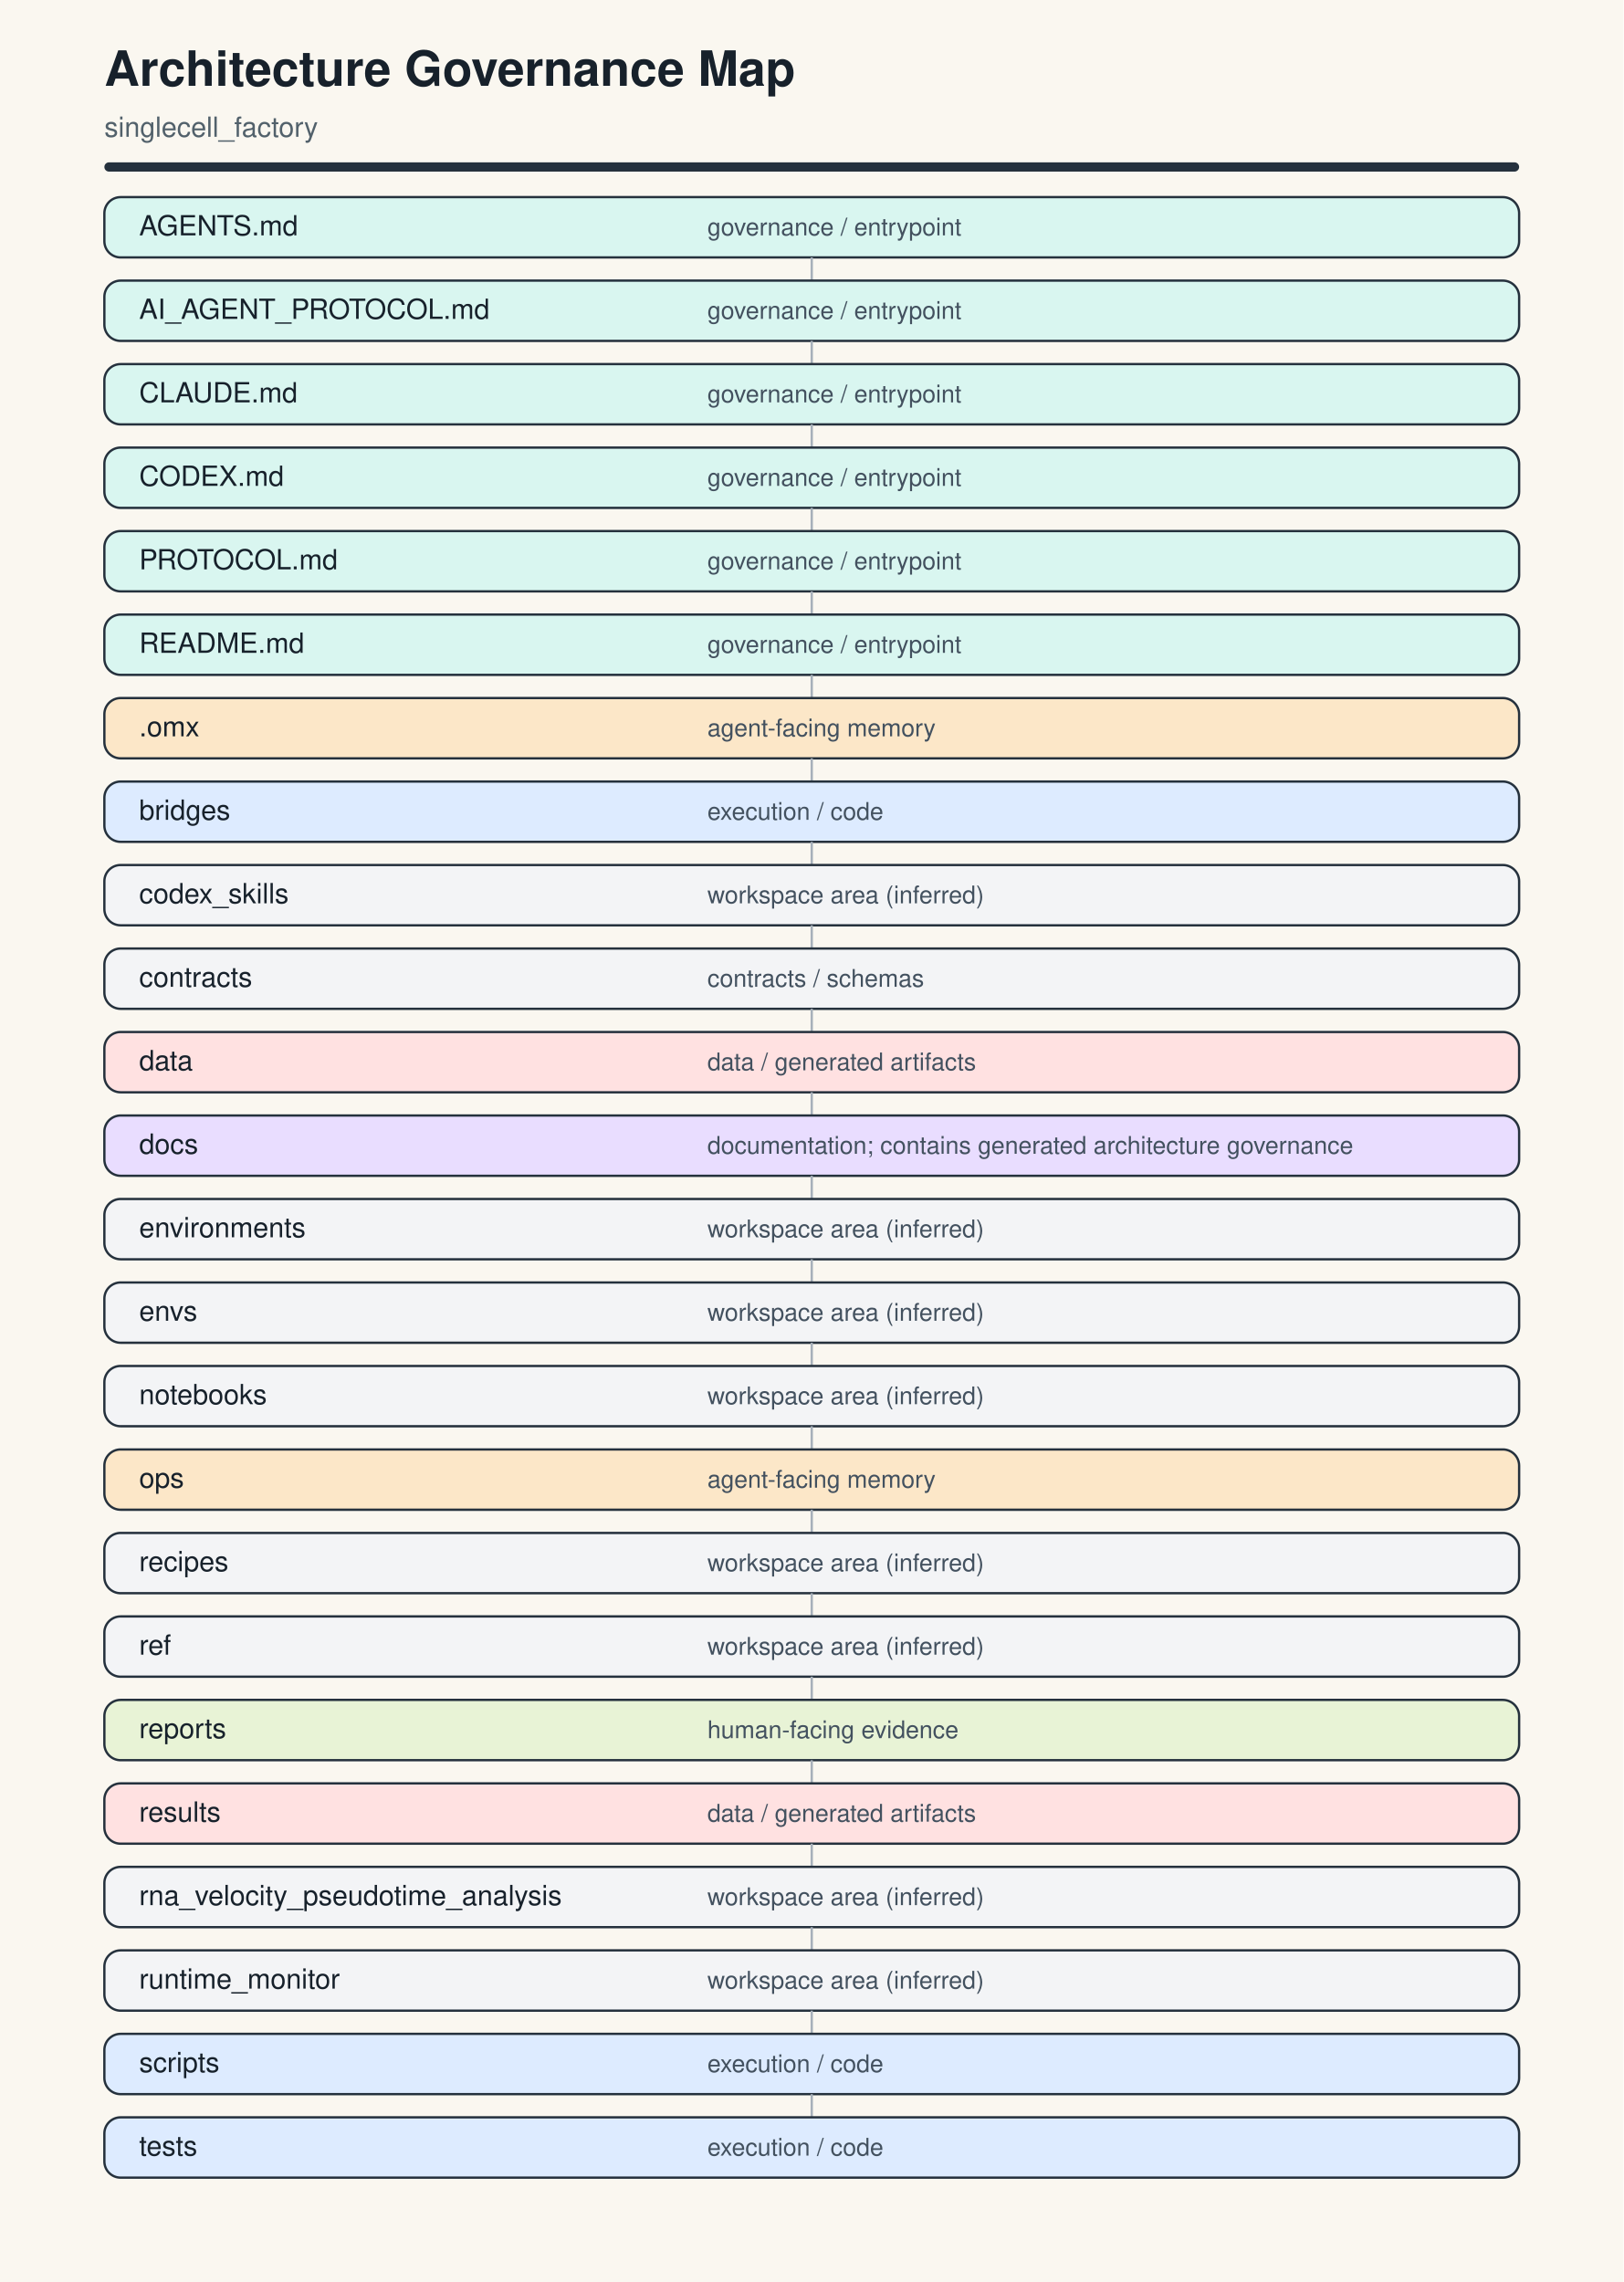
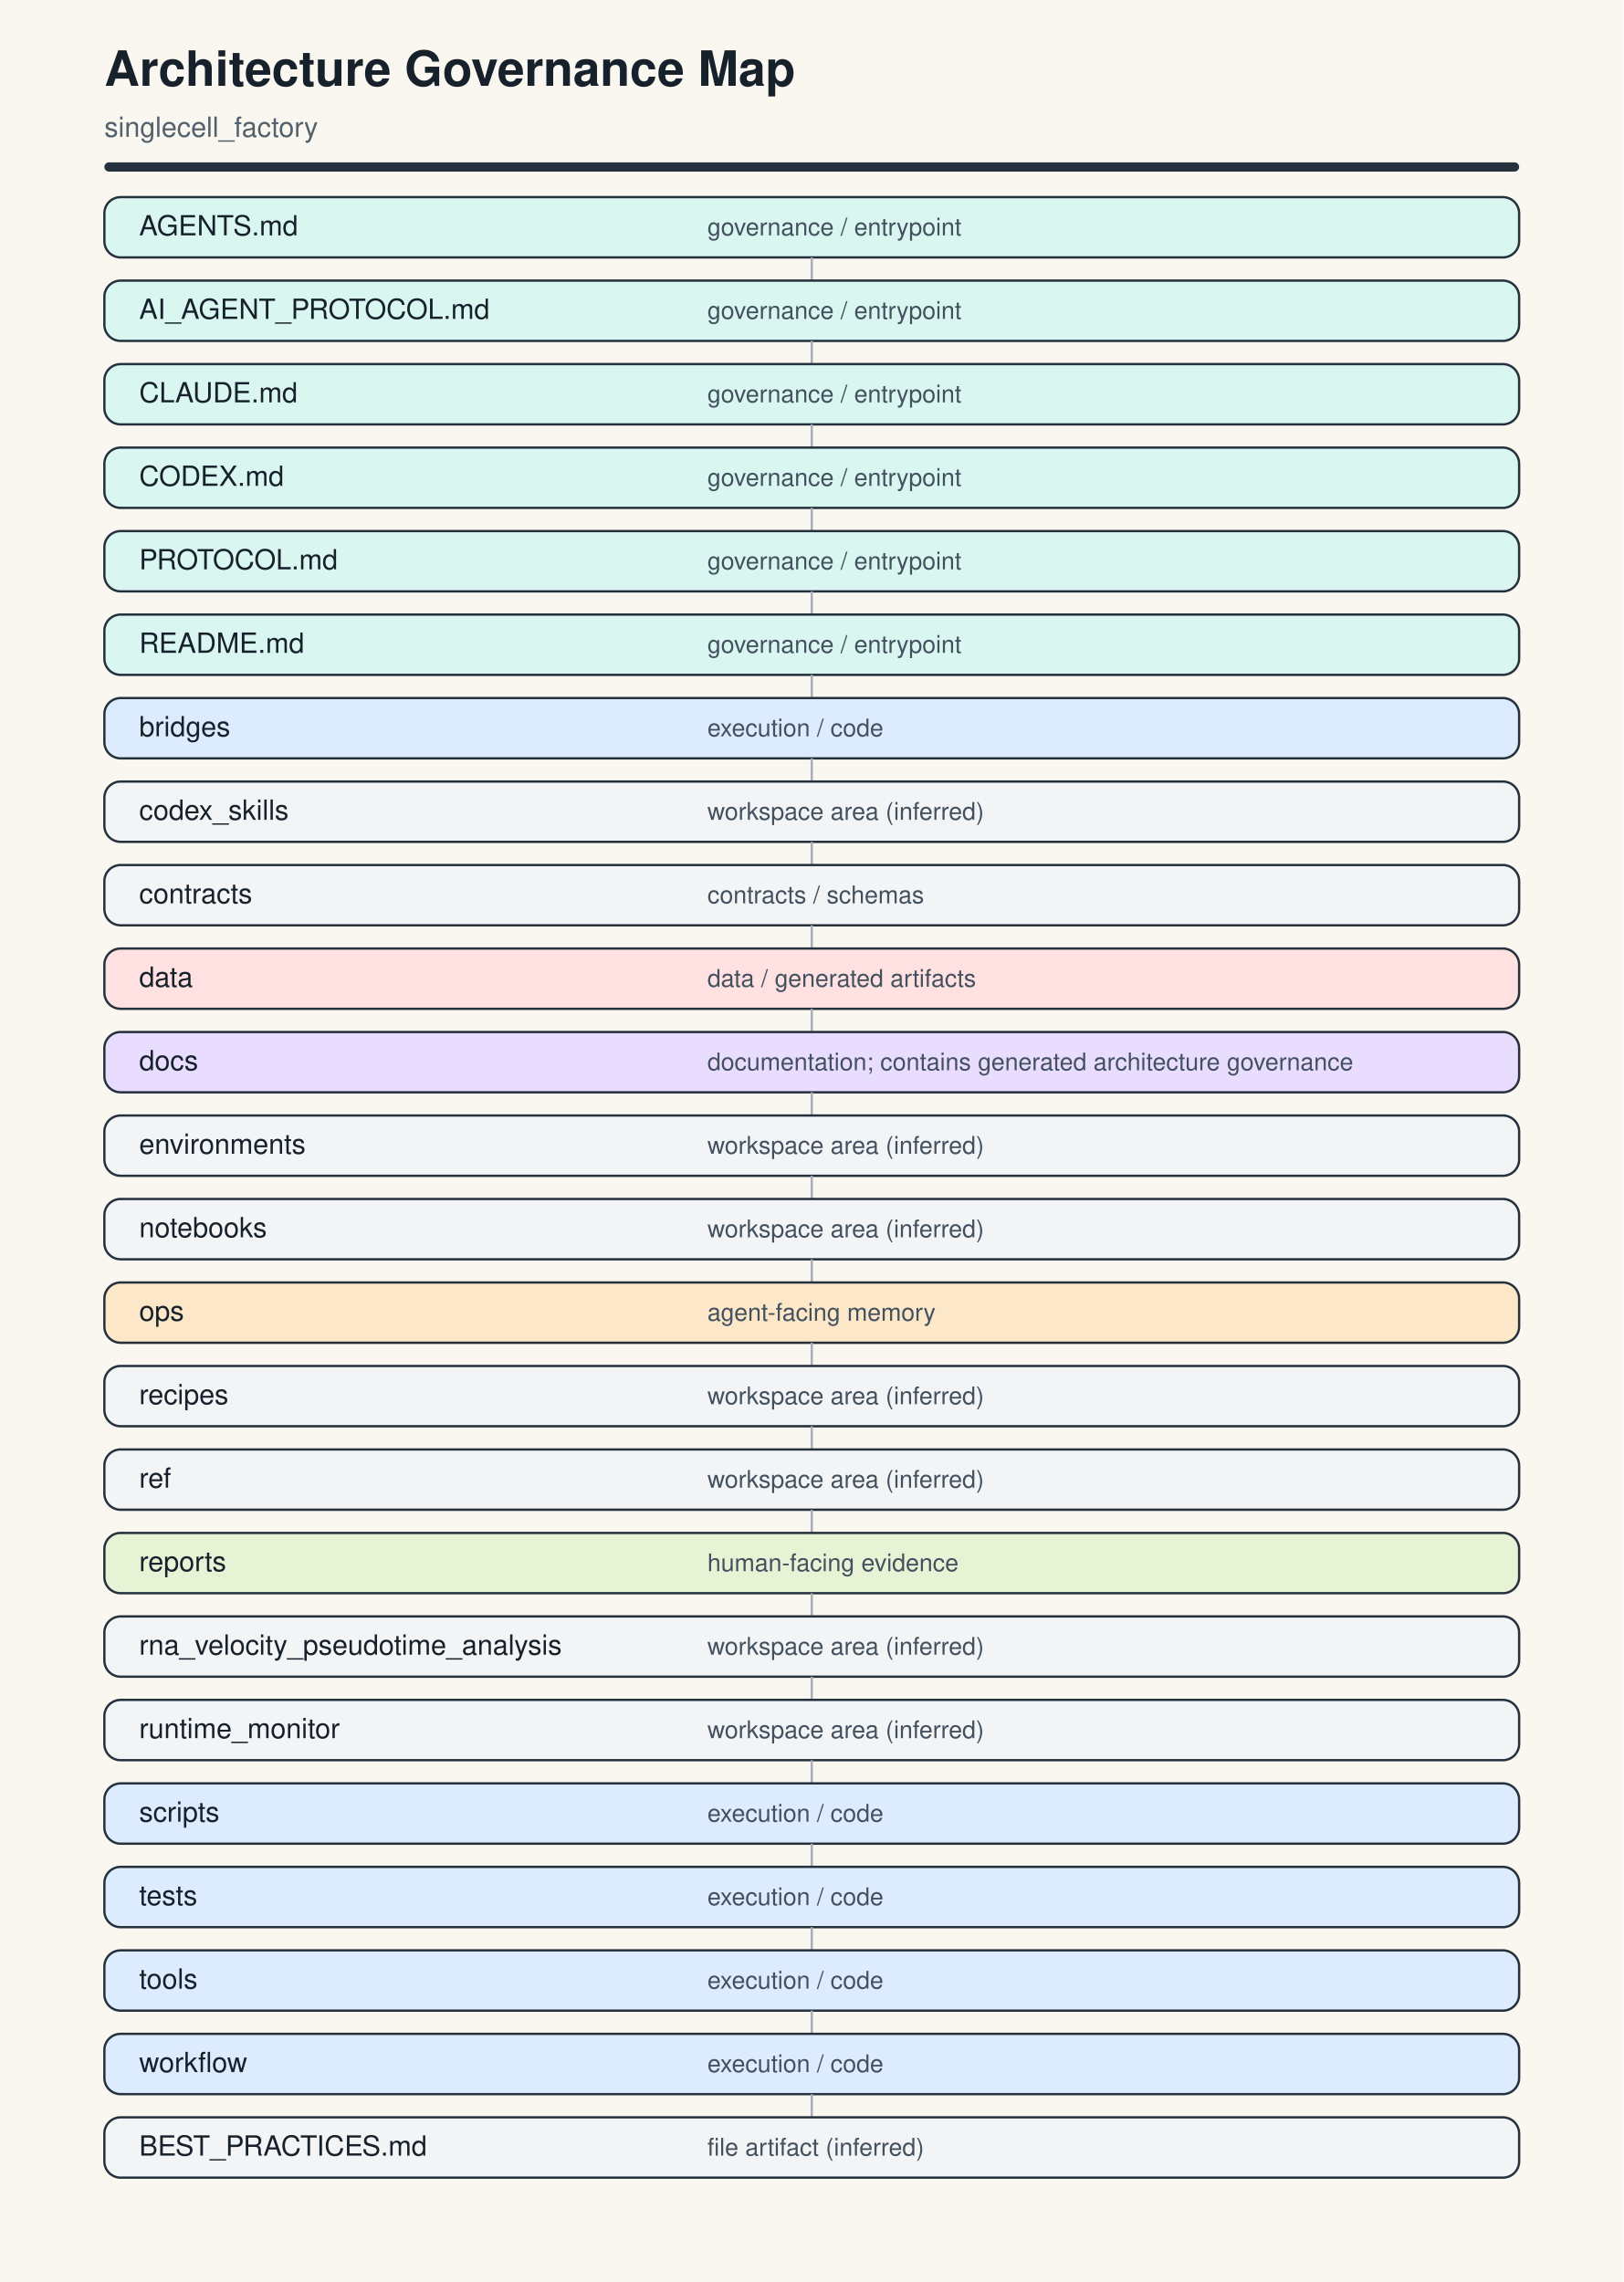
<svg xmlns="http://www.w3.org/2000/svg" width="1400" height="1968" viewBox="0 0 1400 1968">
  <rect width="100%" height="100%" fill="#FAF7F0" />
  <text x="90" y="74" font-family="Avenir, Helvetica, Arial" font-size="42" font-weight="700" fill="#17212B">Architecture Governance Map</text>
  <text x="90" y="118" font-family="Avenir, Helvetica, Arial" font-size="24" fill="#52616B">singlecell_factory</text>
  <rect x="90" y="140" width="1220" height="8" rx="4" fill="#25313D" />
  <rect x="90" y="170" width="1220" height="52" rx="14" fill="#D9F6F0" stroke="#25313D" stroke-width="2" />
  <text x="120" y="203" font-family="Avenir, Helvetica, Arial" font-size="24" fill="#17212B">AGENTS.md</text>
  <text x="610" y="203" font-family="Avenir, Helvetica, Arial" font-size="21" fill="#43515F">governance / entrypoint</text>
  <line x1="700" y1="222" x2="700" y2="242" stroke="#A7B0BA" stroke-width="2" />
  <rect x="90" y="242" width="1220" height="52" rx="14" fill="#D9F6F0" stroke="#25313D" stroke-width="2" />
  <text x="120" y="275" font-family="Avenir, Helvetica, Arial" font-size="24" fill="#17212B">AI_AGENT_PROTOCOL.md</text>
  <text x="610" y="275" font-family="Avenir, Helvetica, Arial" font-size="21" fill="#43515F">governance / entrypoint</text>
  <line x1="700" y1="294" x2="700" y2="314" stroke="#A7B0BA" stroke-width="2" />
  <rect x="90" y="314" width="1220" height="52" rx="14" fill="#D9F6F0" stroke="#25313D" stroke-width="2" />
  <text x="120" y="347" font-family="Avenir, Helvetica, Arial" font-size="24" fill="#17212B">CLAUDE.md</text>
  <text x="610" y="347" font-family="Avenir, Helvetica, Arial" font-size="21" fill="#43515F">governance / entrypoint</text>
  <line x1="700" y1="366" x2="700" y2="386" stroke="#A7B0BA" stroke-width="2" />
  <rect x="90" y="386" width="1220" height="52" rx="14" fill="#D9F6F0" stroke="#25313D" stroke-width="2" />
  <text x="120" y="419" font-family="Avenir, Helvetica, Arial" font-size="24" fill="#17212B">CODEX.md</text>
  <text x="610" y="419" font-family="Avenir, Helvetica, Arial" font-size="21" fill="#43515F">governance / entrypoint</text>
  <line x1="700" y1="438" x2="700" y2="458" stroke="#A7B0BA" stroke-width="2" />
  <rect x="90" y="458" width="1220" height="52" rx="14" fill="#D9F6F0" stroke="#25313D" stroke-width="2" />
  <text x="120" y="491" font-family="Avenir, Helvetica, Arial" font-size="24" fill="#17212B">PROTOCOL.md</text>
  <text x="610" y="491" font-family="Avenir, Helvetica, Arial" font-size="21" fill="#43515F">governance / entrypoint</text>
  <line x1="700" y1="510" x2="700" y2="530" stroke="#A7B0BA" stroke-width="2" />
  <rect x="90" y="530" width="1220" height="52" rx="14" fill="#D9F6F0" stroke="#25313D" stroke-width="2" />
  <text x="120" y="563" font-family="Avenir, Helvetica, Arial" font-size="24" fill="#17212B">README.md</text>
  <text x="610" y="563" font-family="Avenir, Helvetica, Arial" font-size="21" fill="#43515F">governance / entrypoint</text>
  <line x1="700" y1="582" x2="700" y2="602" stroke="#A7B0BA" stroke-width="2" />
-   <rect x="90" y="602" width="1220" height="52" rx="14" fill="#FCE7C8" stroke="#25313D" stroke-width="2" />
-   <text x="120" y="635" font-family="Avenir, Helvetica, Arial" font-size="24" fill="#17212B">.omx</text>
-   <text x="610" y="635" font-family="Avenir, Helvetica, Arial" font-size="21" fill="#43515F">agent-facing memory</text>
+   <rect x="90" y="602" width="1220" height="52" rx="14" fill="#DDEBFF" stroke="#25313D" stroke-width="2" />
+   <text x="120" y="635" font-family="Avenir, Helvetica, Arial" font-size="24" fill="#17212B">bridges</text>
+   <text x="610" y="635" font-family="Avenir, Helvetica, Arial" font-size="21" fill="#43515F">execution / code</text>
  <line x1="700" y1="654" x2="700" y2="674" stroke="#A7B0BA" stroke-width="2" />
-   <rect x="90" y="674" width="1220" height="52" rx="14" fill="#DDEBFF" stroke="#25313D" stroke-width="2" />
-   <text x="120" y="707" font-family="Avenir, Helvetica, Arial" font-size="24" fill="#17212B">bridges</text>
-   <text x="610" y="707" font-family="Avenir, Helvetica, Arial" font-size="21" fill="#43515F">execution / code</text>
+   <rect x="90" y="674" width="1220" height="52" rx="14" fill="#F3F4F6" stroke="#25313D" stroke-width="2" />
+   <text x="120" y="707" font-family="Avenir, Helvetica, Arial" font-size="24" fill="#17212B">codex_skills</text>
+   <text x="610" y="707" font-family="Avenir, Helvetica, Arial" font-size="21" fill="#43515F">workspace area (inferred)</text>
  <line x1="700" y1="726" x2="700" y2="746" stroke="#A7B0BA" stroke-width="2" />
  <rect x="90" y="746" width="1220" height="52" rx="14" fill="#F3F4F6" stroke="#25313D" stroke-width="2" />
-   <text x="120" y="779" font-family="Avenir, Helvetica, Arial" font-size="24" fill="#17212B">codex_skills</text>
-   <text x="610" y="779" font-family="Avenir, Helvetica, Arial" font-size="21" fill="#43515F">workspace area (inferred)</text>
+   <text x="120" y="779" font-family="Avenir, Helvetica, Arial" font-size="24" fill="#17212B">contracts</text>
+   <text x="610" y="779" font-family="Avenir, Helvetica, Arial" font-size="21" fill="#43515F">contracts / schemas</text>
  <line x1="700" y1="798" x2="700" y2="818" stroke="#A7B0BA" stroke-width="2" />
-   <rect x="90" y="818" width="1220" height="52" rx="14" fill="#F3F4F6" stroke="#25313D" stroke-width="2" />
-   <text x="120" y="851" font-family="Avenir, Helvetica, Arial" font-size="24" fill="#17212B">contracts</text>
-   <text x="610" y="851" font-family="Avenir, Helvetica, Arial" font-size="21" fill="#43515F">contracts / schemas</text>
+   <rect x="90" y="818" width="1220" height="52" rx="14" fill="#FFE1E1" stroke="#25313D" stroke-width="2" />
+   <text x="120" y="851" font-family="Avenir, Helvetica, Arial" font-size="24" fill="#17212B">data</text>
+   <text x="610" y="851" font-family="Avenir, Helvetica, Arial" font-size="21" fill="#43515F">data / generated artifacts</text>
  <line x1="700" y1="870" x2="700" y2="890" stroke="#A7B0BA" stroke-width="2" />
-   <rect x="90" y="890" width="1220" height="52" rx="14" fill="#FFE1E1" stroke="#25313D" stroke-width="2" />
-   <text x="120" y="923" font-family="Avenir, Helvetica, Arial" font-size="24" fill="#17212B">data</text>
-   <text x="610" y="923" font-family="Avenir, Helvetica, Arial" font-size="21" fill="#43515F">data / generated artifacts</text>
+   <rect x="90" y="890" width="1220" height="52" rx="14" fill="#E9DDFF" stroke="#25313D" stroke-width="2" />
+   <text x="120" y="923" font-family="Avenir, Helvetica, Arial" font-size="24" fill="#17212B">docs</text>
+   <text x="610" y="923" font-family="Avenir, Helvetica, Arial" font-size="21" fill="#43515F">documentation; contains generated architecture governance</text>
  <line x1="700" y1="942" x2="700" y2="962" stroke="#A7B0BA" stroke-width="2" />
-   <rect x="90" y="962" width="1220" height="52" rx="14" fill="#E9DDFF" stroke="#25313D" stroke-width="2" />
-   <text x="120" y="995" font-family="Avenir, Helvetica, Arial" font-size="24" fill="#17212B">docs</text>
-   <text x="610" y="995" font-family="Avenir, Helvetica, Arial" font-size="21" fill="#43515F">documentation; contains generated architecture governance</text>
+   <rect x="90" y="962" width="1220" height="52" rx="14" fill="#F3F4F6" stroke="#25313D" stroke-width="2" />
+   <text x="120" y="995" font-family="Avenir, Helvetica, Arial" font-size="24" fill="#17212B">environments</text>
+   <text x="610" y="995" font-family="Avenir, Helvetica, Arial" font-size="21" fill="#43515F">workspace area (inferred)</text>
  <line x1="700" y1="1014" x2="700" y2="1034" stroke="#A7B0BA" stroke-width="2" />
  <rect x="90" y="1034" width="1220" height="52" rx="14" fill="#F3F4F6" stroke="#25313D" stroke-width="2" />
-   <text x="120" y="1067" font-family="Avenir, Helvetica, Arial" font-size="24" fill="#17212B">environments</text>
+   <text x="120" y="1067" font-family="Avenir, Helvetica, Arial" font-size="24" fill="#17212B">notebooks</text>
  <text x="610" y="1067" font-family="Avenir, Helvetica, Arial" font-size="21" fill="#43515F">workspace area (inferred)</text>
  <line x1="700" y1="1086" x2="700" y2="1106" stroke="#A7B0BA" stroke-width="2" />
-   <rect x="90" y="1106" width="1220" height="52" rx="14" fill="#F3F4F6" stroke="#25313D" stroke-width="2" />
-   <text x="120" y="1139" font-family="Avenir, Helvetica, Arial" font-size="24" fill="#17212B">envs</text>
-   <text x="610" y="1139" font-family="Avenir, Helvetica, Arial" font-size="21" fill="#43515F">workspace area (inferred)</text>
+   <rect x="90" y="1106" width="1220" height="52" rx="14" fill="#FCE7C8" stroke="#25313D" stroke-width="2" />
+   <text x="120" y="1139" font-family="Avenir, Helvetica, Arial" font-size="24" fill="#17212B">ops</text>
+   <text x="610" y="1139" font-family="Avenir, Helvetica, Arial" font-size="21" fill="#43515F">agent-facing memory</text>
  <line x1="700" y1="1158" x2="700" y2="1178" stroke="#A7B0BA" stroke-width="2" />
  <rect x="90" y="1178" width="1220" height="52" rx="14" fill="#F3F4F6" stroke="#25313D" stroke-width="2" />
-   <text x="120" y="1211" font-family="Avenir, Helvetica, Arial" font-size="24" fill="#17212B">notebooks</text>
+   <text x="120" y="1211" font-family="Avenir, Helvetica, Arial" font-size="24" fill="#17212B">recipes</text>
  <text x="610" y="1211" font-family="Avenir, Helvetica, Arial" font-size="21" fill="#43515F">workspace area (inferred)</text>
  <line x1="700" y1="1230" x2="700" y2="1250" stroke="#A7B0BA" stroke-width="2" />
-   <rect x="90" y="1250" width="1220" height="52" rx="14" fill="#FCE7C8" stroke="#25313D" stroke-width="2" />
-   <text x="120" y="1283" font-family="Avenir, Helvetica, Arial" font-size="24" fill="#17212B">ops</text>
-   <text x="610" y="1283" font-family="Avenir, Helvetica, Arial" font-size="21" fill="#43515F">agent-facing memory</text>
+   <rect x="90" y="1250" width="1220" height="52" rx="14" fill="#F3F4F6" stroke="#25313D" stroke-width="2" />
+   <text x="120" y="1283" font-family="Avenir, Helvetica, Arial" font-size="24" fill="#17212B">ref</text>
+   <text x="610" y="1283" font-family="Avenir, Helvetica, Arial" font-size="21" fill="#43515F">workspace area (inferred)</text>
  <line x1="700" y1="1302" x2="700" y2="1322" stroke="#A7B0BA" stroke-width="2" />
-   <rect x="90" y="1322" width="1220" height="52" rx="14" fill="#F3F4F6" stroke="#25313D" stroke-width="2" />
-   <text x="120" y="1355" font-family="Avenir, Helvetica, Arial" font-size="24" fill="#17212B">recipes</text>
-   <text x="610" y="1355" font-family="Avenir, Helvetica, Arial" font-size="21" fill="#43515F">workspace area (inferred)</text>
+   <rect x="90" y="1322" width="1220" height="52" rx="14" fill="#E8F3D6" stroke="#25313D" stroke-width="2" />
+   <text x="120" y="1355" font-family="Avenir, Helvetica, Arial" font-size="24" fill="#17212B">reports</text>
+   <text x="610" y="1355" font-family="Avenir, Helvetica, Arial" font-size="21" fill="#43515F">human-facing evidence</text>
  <line x1="700" y1="1374" x2="700" y2="1394" stroke="#A7B0BA" stroke-width="2" />
  <rect x="90" y="1394" width="1220" height="52" rx="14" fill="#F3F4F6" stroke="#25313D" stroke-width="2" />
-   <text x="120" y="1427" font-family="Avenir, Helvetica, Arial" font-size="24" fill="#17212B">ref</text>
+   <text x="120" y="1427" font-family="Avenir, Helvetica, Arial" font-size="24" fill="#17212B">rna_velocity_pseudotime_analysis</text>
  <text x="610" y="1427" font-family="Avenir, Helvetica, Arial" font-size="21" fill="#43515F">workspace area (inferred)</text>
  <line x1="700" y1="1446" x2="700" y2="1466" stroke="#A7B0BA" stroke-width="2" />
-   <rect x="90" y="1466" width="1220" height="52" rx="14" fill="#E8F3D6" stroke="#25313D" stroke-width="2" />
-   <text x="120" y="1499" font-family="Avenir, Helvetica, Arial" font-size="24" fill="#17212B">reports</text>
-   <text x="610" y="1499" font-family="Avenir, Helvetica, Arial" font-size="21" fill="#43515F">human-facing evidence</text>
+   <rect x="90" y="1466" width="1220" height="52" rx="14" fill="#F3F4F6" stroke="#25313D" stroke-width="2" />
+   <text x="120" y="1499" font-family="Avenir, Helvetica, Arial" font-size="24" fill="#17212B">runtime_monitor</text>
+   <text x="610" y="1499" font-family="Avenir, Helvetica, Arial" font-size="21" fill="#43515F">workspace area (inferred)</text>
  <line x1="700" y1="1518" x2="700" y2="1538" stroke="#A7B0BA" stroke-width="2" />
-   <rect x="90" y="1538" width="1220" height="52" rx="14" fill="#FFE1E1" stroke="#25313D" stroke-width="2" />
-   <text x="120" y="1571" font-family="Avenir, Helvetica, Arial" font-size="24" fill="#17212B">results</text>
-   <text x="610" y="1571" font-family="Avenir, Helvetica, Arial" font-size="21" fill="#43515F">data / generated artifacts</text>
+   <rect x="90" y="1538" width="1220" height="52" rx="14" fill="#DDEBFF" stroke="#25313D" stroke-width="2" />
+   <text x="120" y="1571" font-family="Avenir, Helvetica, Arial" font-size="24" fill="#17212B">scripts</text>
+   <text x="610" y="1571" font-family="Avenir, Helvetica, Arial" font-size="21" fill="#43515F">execution / code</text>
  <line x1="700" y1="1590" x2="700" y2="1610" stroke="#A7B0BA" stroke-width="2" />
-   <rect x="90" y="1610" width="1220" height="52" rx="14" fill="#F3F4F6" stroke="#25313D" stroke-width="2" />
-   <text x="120" y="1643" font-family="Avenir, Helvetica, Arial" font-size="24" fill="#17212B">rna_velocity_pseudotime_analysis</text>
-   <text x="610" y="1643" font-family="Avenir, Helvetica, Arial" font-size="21" fill="#43515F">workspace area (inferred)</text>
+   <rect x="90" y="1610" width="1220" height="52" rx="14" fill="#DDEBFF" stroke="#25313D" stroke-width="2" />
+   <text x="120" y="1643" font-family="Avenir, Helvetica, Arial" font-size="24" fill="#17212B">tests</text>
+   <text x="610" y="1643" font-family="Avenir, Helvetica, Arial" font-size="21" fill="#43515F">execution / code</text>
  <line x1="700" y1="1662" x2="700" y2="1682" stroke="#A7B0BA" stroke-width="2" />
-   <rect x="90" y="1682" width="1220" height="52" rx="14" fill="#F3F4F6" stroke="#25313D" stroke-width="2" />
-   <text x="120" y="1715" font-family="Avenir, Helvetica, Arial" font-size="24" fill="#17212B">runtime_monitor</text>
-   <text x="610" y="1715" font-family="Avenir, Helvetica, Arial" font-size="21" fill="#43515F">workspace area (inferred)</text>
+   <rect x="90" y="1682" width="1220" height="52" rx="14" fill="#DDEBFF" stroke="#25313D" stroke-width="2" />
+   <text x="120" y="1715" font-family="Avenir, Helvetica, Arial" font-size="24" fill="#17212B">tools</text>
+   <text x="610" y="1715" font-family="Avenir, Helvetica, Arial" font-size="21" fill="#43515F">execution / code</text>
  <line x1="700" y1="1734" x2="700" y2="1754" stroke="#A7B0BA" stroke-width="2" />
  <rect x="90" y="1754" width="1220" height="52" rx="14" fill="#DDEBFF" stroke="#25313D" stroke-width="2" />
-   <text x="120" y="1787" font-family="Avenir, Helvetica, Arial" font-size="24" fill="#17212B">scripts</text>
+   <text x="120" y="1787" font-family="Avenir, Helvetica, Arial" font-size="24" fill="#17212B">workflow</text>
  <text x="610" y="1787" font-family="Avenir, Helvetica, Arial" font-size="21" fill="#43515F">execution / code</text>
  <line x1="700" y1="1806" x2="700" y2="1826" stroke="#A7B0BA" stroke-width="2" />
-   <rect x="90" y="1826" width="1220" height="52" rx="14" fill="#DDEBFF" stroke="#25313D" stroke-width="2" />
-   <text x="120" y="1859" font-family="Avenir, Helvetica, Arial" font-size="24" fill="#17212B">tests</text>
-   <text x="610" y="1859" font-family="Avenir, Helvetica, Arial" font-size="21" fill="#43515F">execution / code</text>
+   <rect x="90" y="1826" width="1220" height="52" rx="14" fill="#F3F4F6" stroke="#25313D" stroke-width="2" />
+   <text x="120" y="1859" font-family="Avenir, Helvetica, Arial" font-size="24" fill="#17212B">BEST_PRACTICES.md</text>
+   <text x="610" y="1859" font-family="Avenir, Helvetica, Arial" font-size="21" fill="#43515F">file artifact (inferred)</text>
</svg>
